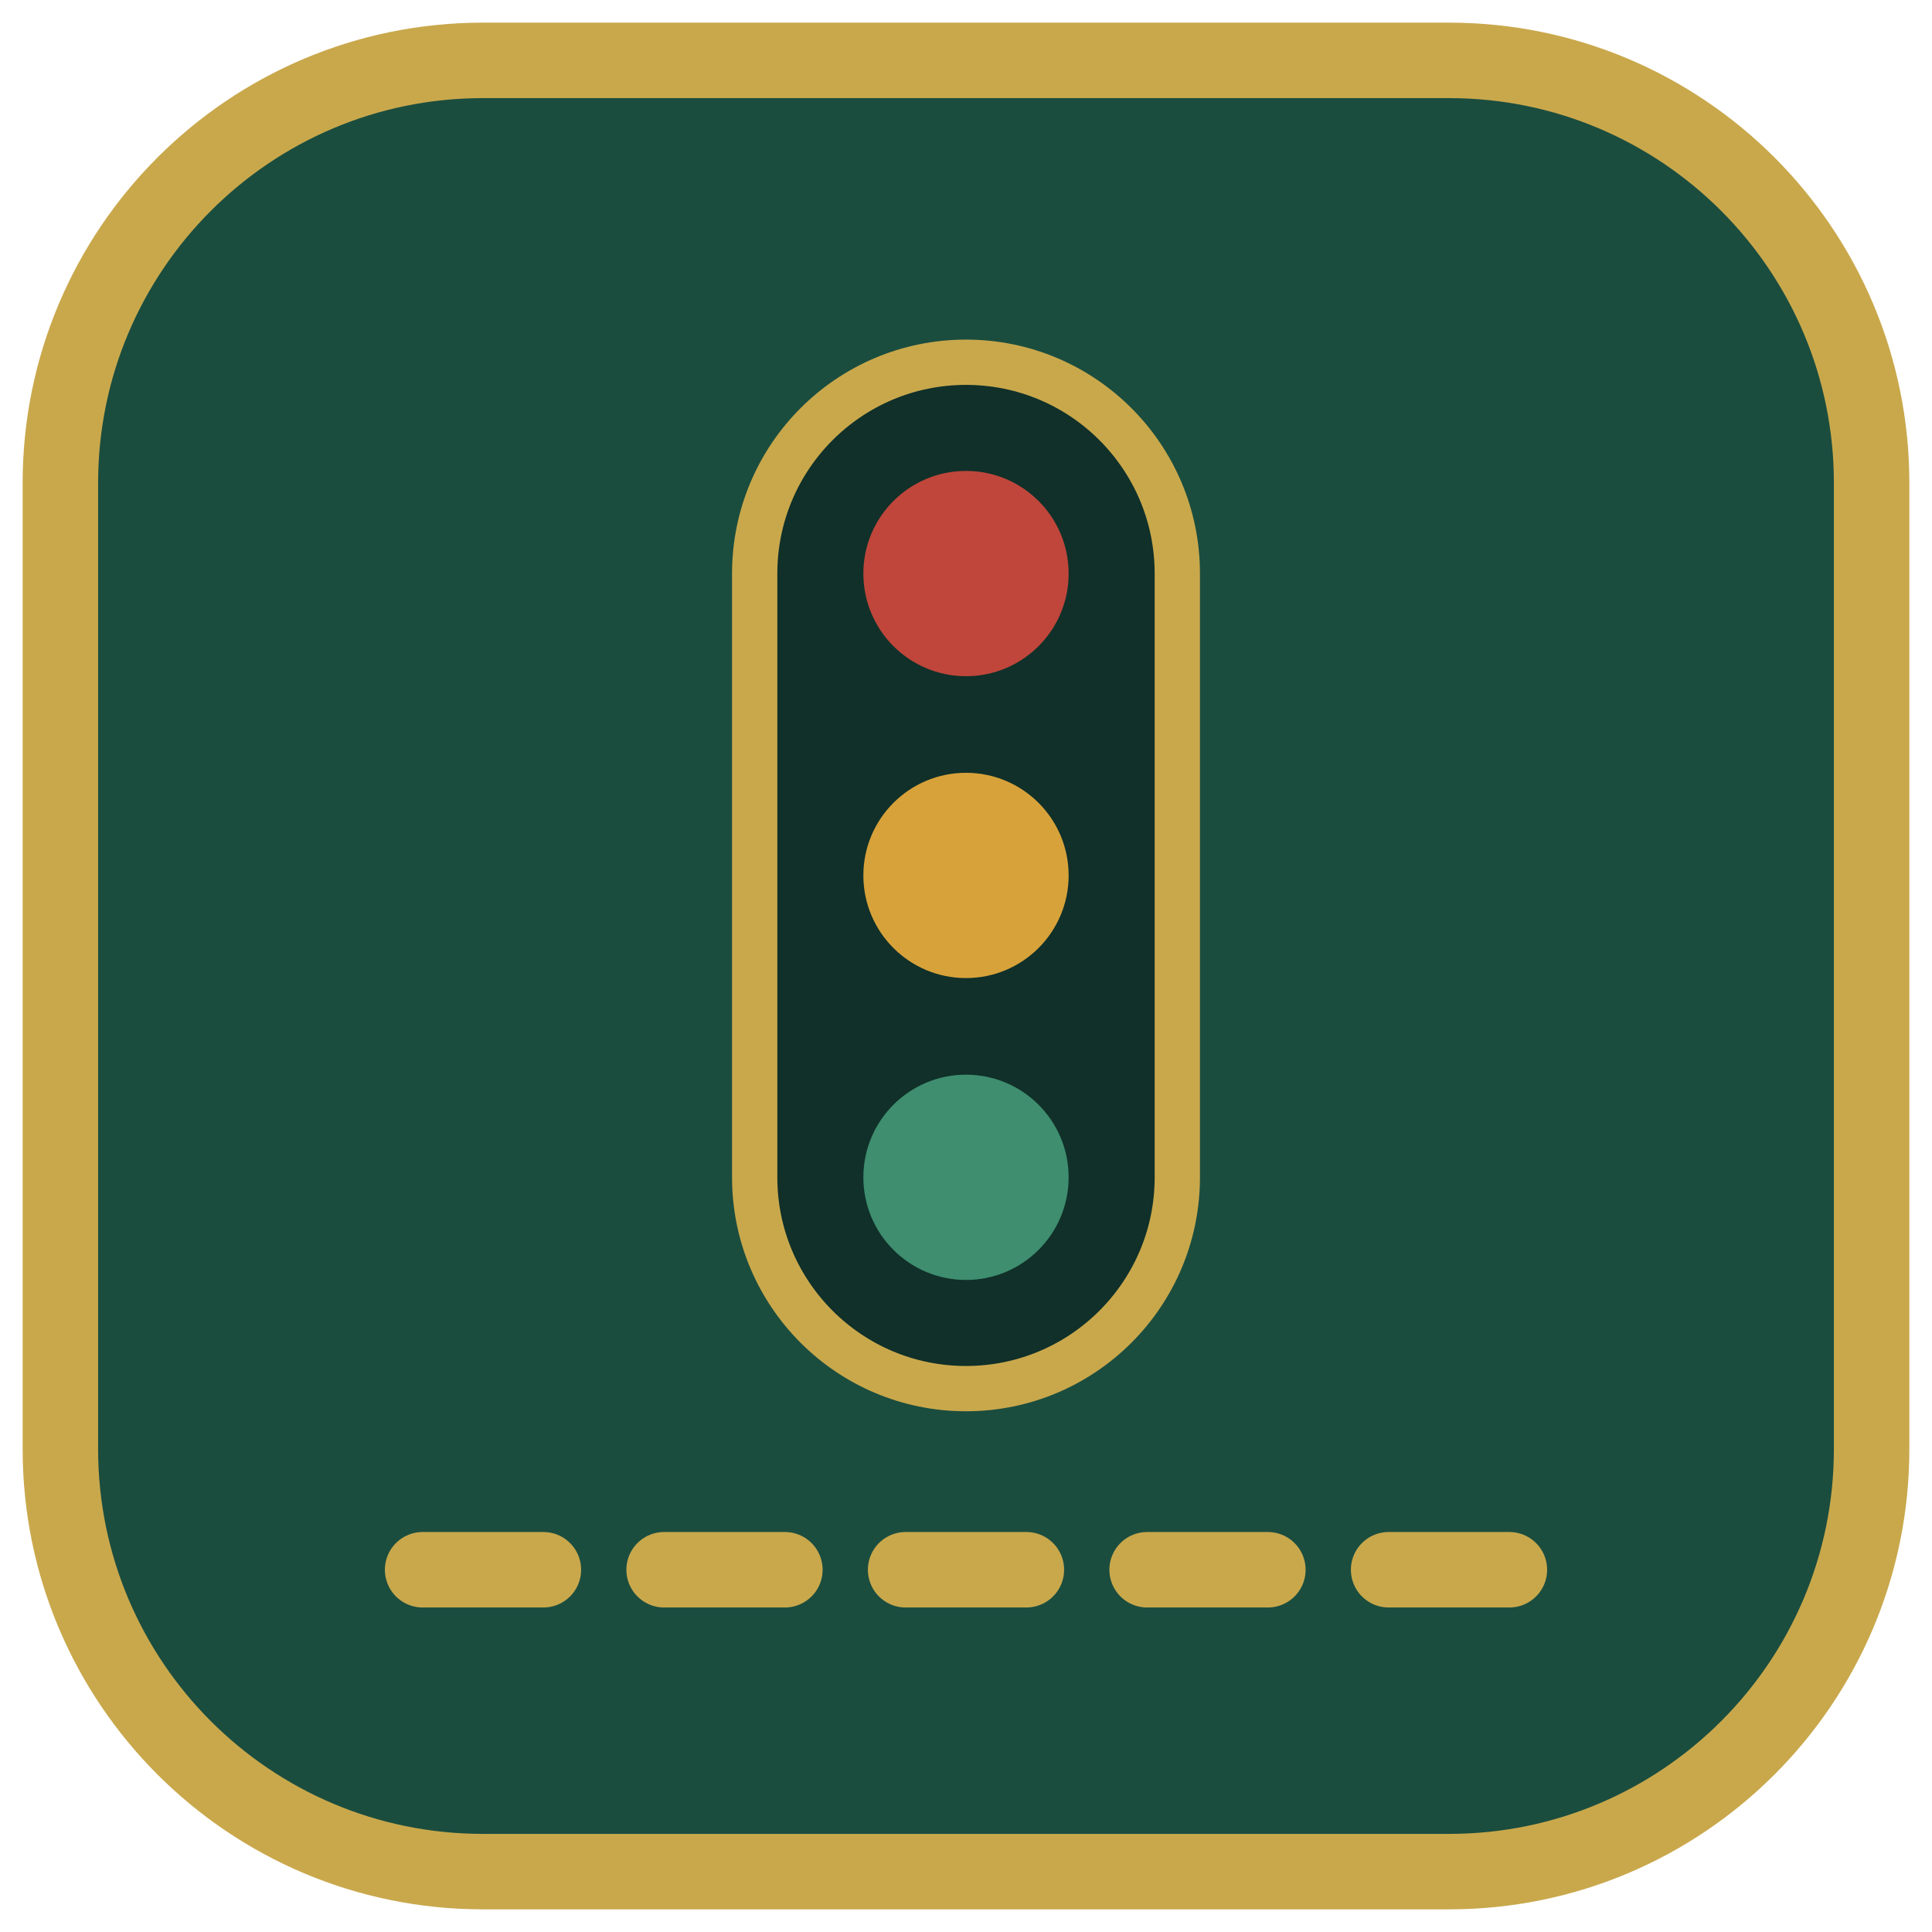
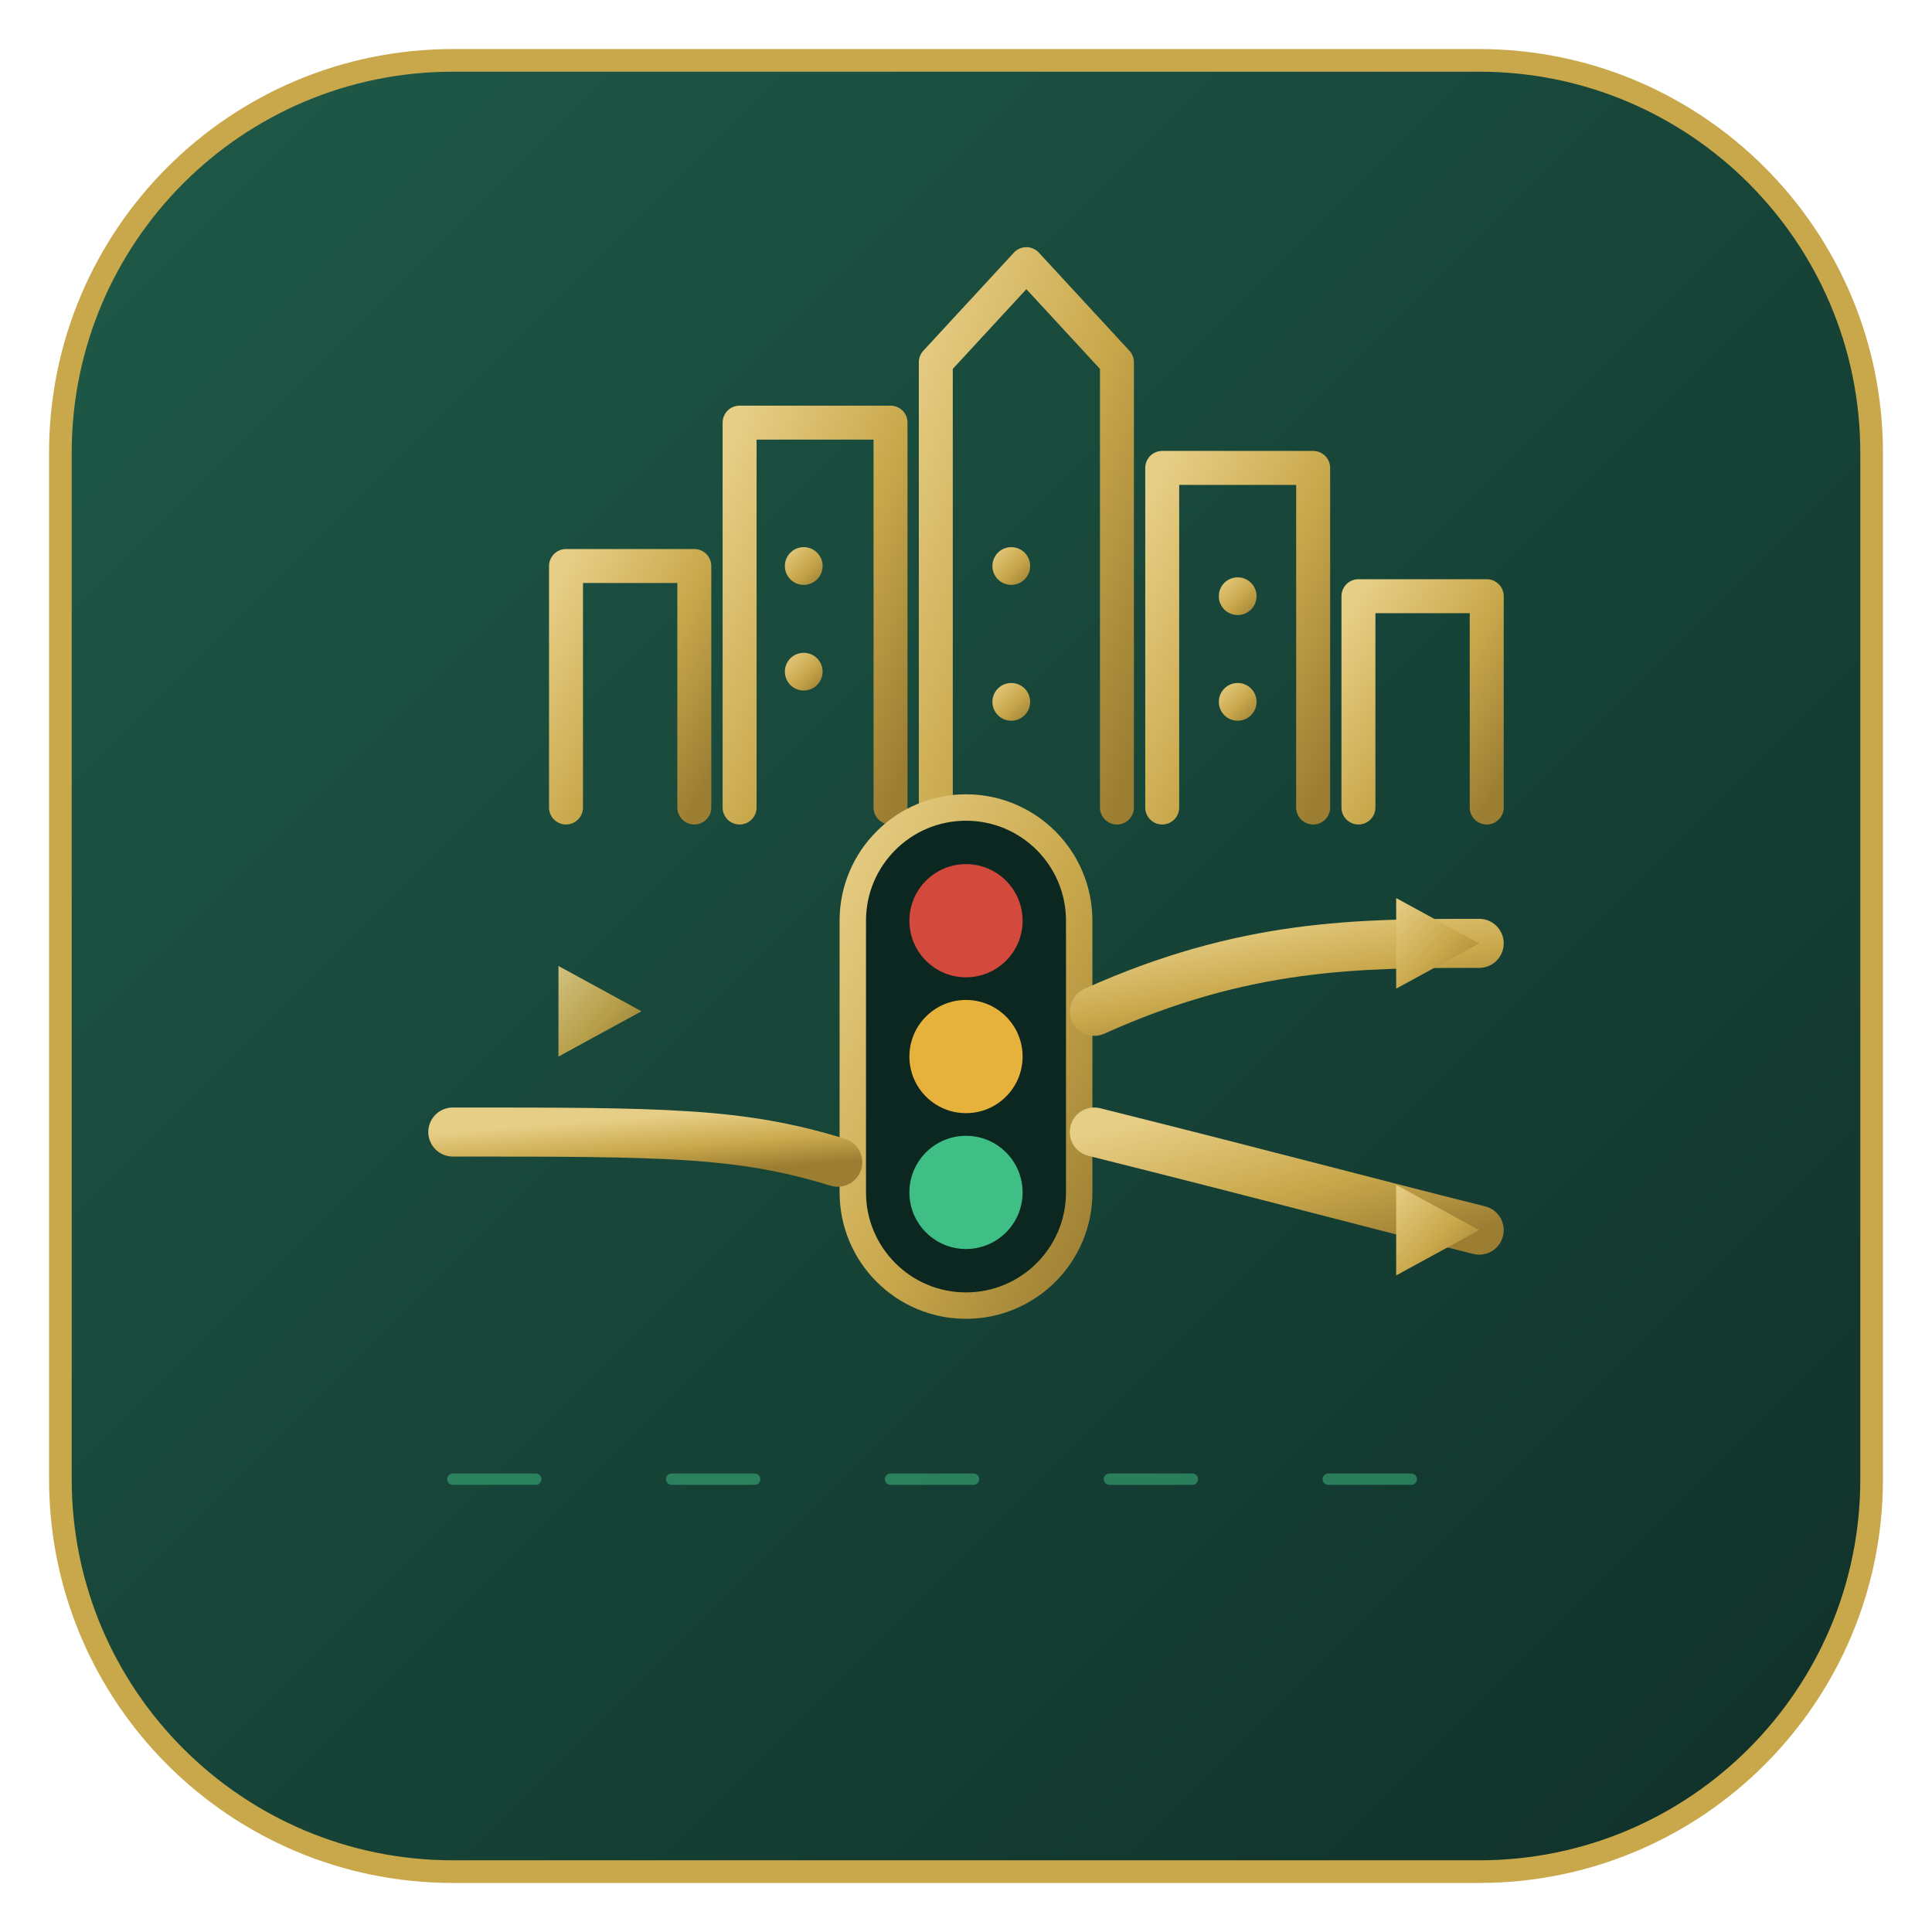
- <svg xmlns="http://www.w3.org/2000/svg" width="512" height="512" viewBox="0 0 64 64">
-   <rect x="2" y="2" width="60" height="60" rx="14" fill="#1B4D3E" stroke="#C9A84C" stroke-width="2.5" />
-   <rect x="25" y="12" width="14" height="34" rx="7" fill="#103029" stroke="#C9A84C" stroke-width="1.5" />
-   <circle cx="32" cy="19" r="3.4" fill="#C0463B" />
-   <circle cx="32" cy="29" r="3.4" fill="#D8A23A" />
-   <circle cx="32" cy="39" r="3.4" fill="#3E8E6F" />
-   <path d="M14 52 L50 52" stroke="#C9A84C" stroke-width="2.5" stroke-linecap="round" stroke-dasharray="4 4" />
+ <svg xmlns="http://www.w3.org/2000/svg" width="512" height="512" viewBox="0 0 512 512" role="img" aria-label="Urban IntelliFlow">
+   <defs>
+     <linearGradient id="bg" x1="0" y1="0" x2="1" y2="1">
+       <stop offset="0%" stop-color="#1F5A48" />
+       <stop offset="100%" stop-color="#103029" />
+     </linearGradient>
+     <linearGradient id="gold" x1="0" y1="0" x2="1" y2="1">
+       <stop offset="0%" stop-color="#E7CE86" />
+       <stop offset="55%" stop-color="#C9A84C" />
+       <stop offset="100%" stop-color="#9C7E33" />
+     </linearGradient>
+   </defs>
+   <rect x="16" y="16" width="480" height="480" rx="104" fill="url(#bg)" stroke="#C9A84C" stroke-width="6" />
+   <g fill="none" stroke="url(#gold)" stroke-width="9" stroke-linejoin="round" stroke-linecap="round">
+     <path d="M150 214 V150 h34 V214" />
+     <path d="M196 214 V112 h40 V214" />
+     <path d="M248 214 V96 l24 -26 24 26 V214" />
+     <path d="M308 214 V124 h40 V214" />
+     <path d="M360 214 V158 h34 V214" />
+   </g>
+   <g fill="url(#gold)">
+     <circle cx="213" cy="150" r="5" />
+     <circle cx="213" cy="178" r="5" />
+     <circle cx="268" cy="150" r="5" />
+     <circle cx="268" cy="186" r="5" />
+     <circle cx="328" cy="158" r="5" />
+     <circle cx="328" cy="186" r="5" />
+   </g>
+   <rect x="226" y="214" width="60" height="132" rx="30" fill="#0C2620" stroke="url(#gold)" stroke-width="7" />
+   <circle cx="256" cy="244" r="15" fill="#D34A3D" />
+   <circle cx="256" cy="280" r="15" fill="#E6B23C" />
+   <circle cx="256" cy="316" r="15" fill="#3FBF86" />
+   <g fill="none" stroke="url(#gold)" stroke-width="13" stroke-linecap="round">
+     <path d="M120 268 C 170 268, 196 268, 222 268" />
+     <path d="M120 300 C 176 300, 196 300, 222 308" />
+     <path d="M290 268 C 330 250, 360 250, 392 250" />
+     <path d="M290 300 C 338 312, 360 318, 392 326" />
+   </g>
+   <g fill="url(#gold)">
+     <path d="M392 250 l-22 -12 v24 z" />
+     <path d="M392 326 l-22 -12 v24 z" />
+     <path d="M170 268 l-22 -12 v24 z" opacity="0.9" />
+   </g>
+   <line x1="120" y1="392" x2="392" y2="392" stroke="url(#gold)" stroke-width="7" stroke-linecap="round" stroke-dasharray="2 34" />
+   <line x1="120" y1="392" x2="392" y2="392" stroke="#3FBF86" stroke-width="3" stroke-linecap="round" stroke-dasharray="22 36" opacity="0.5" />
</svg>
